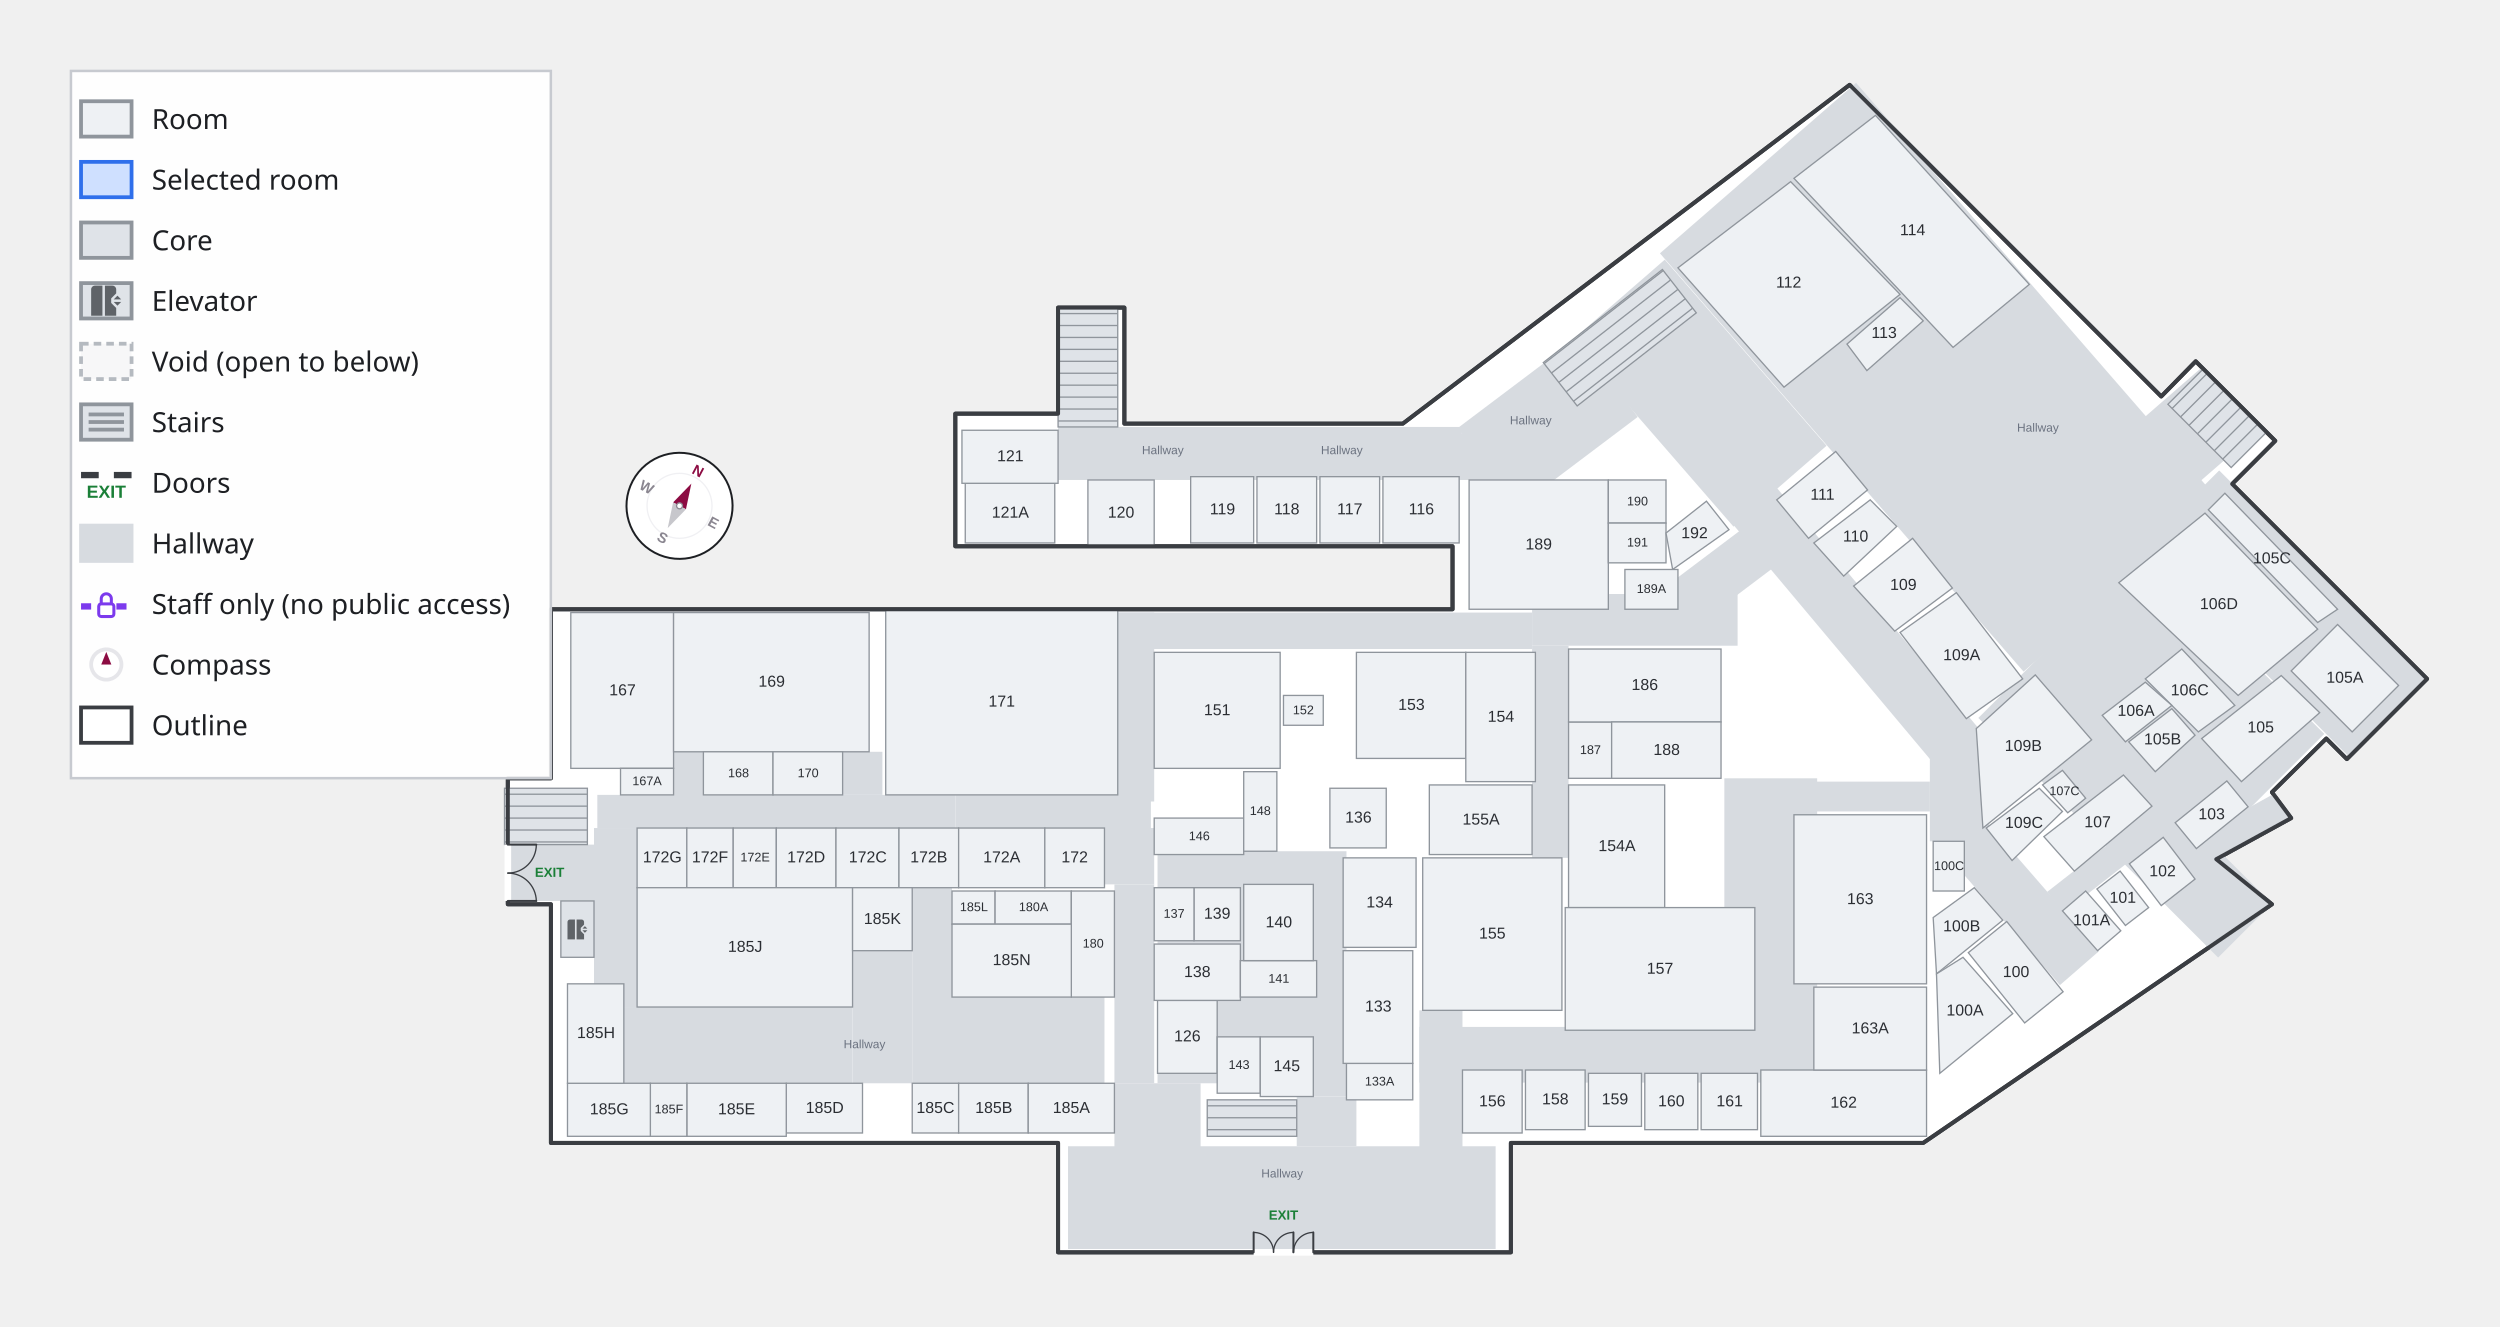
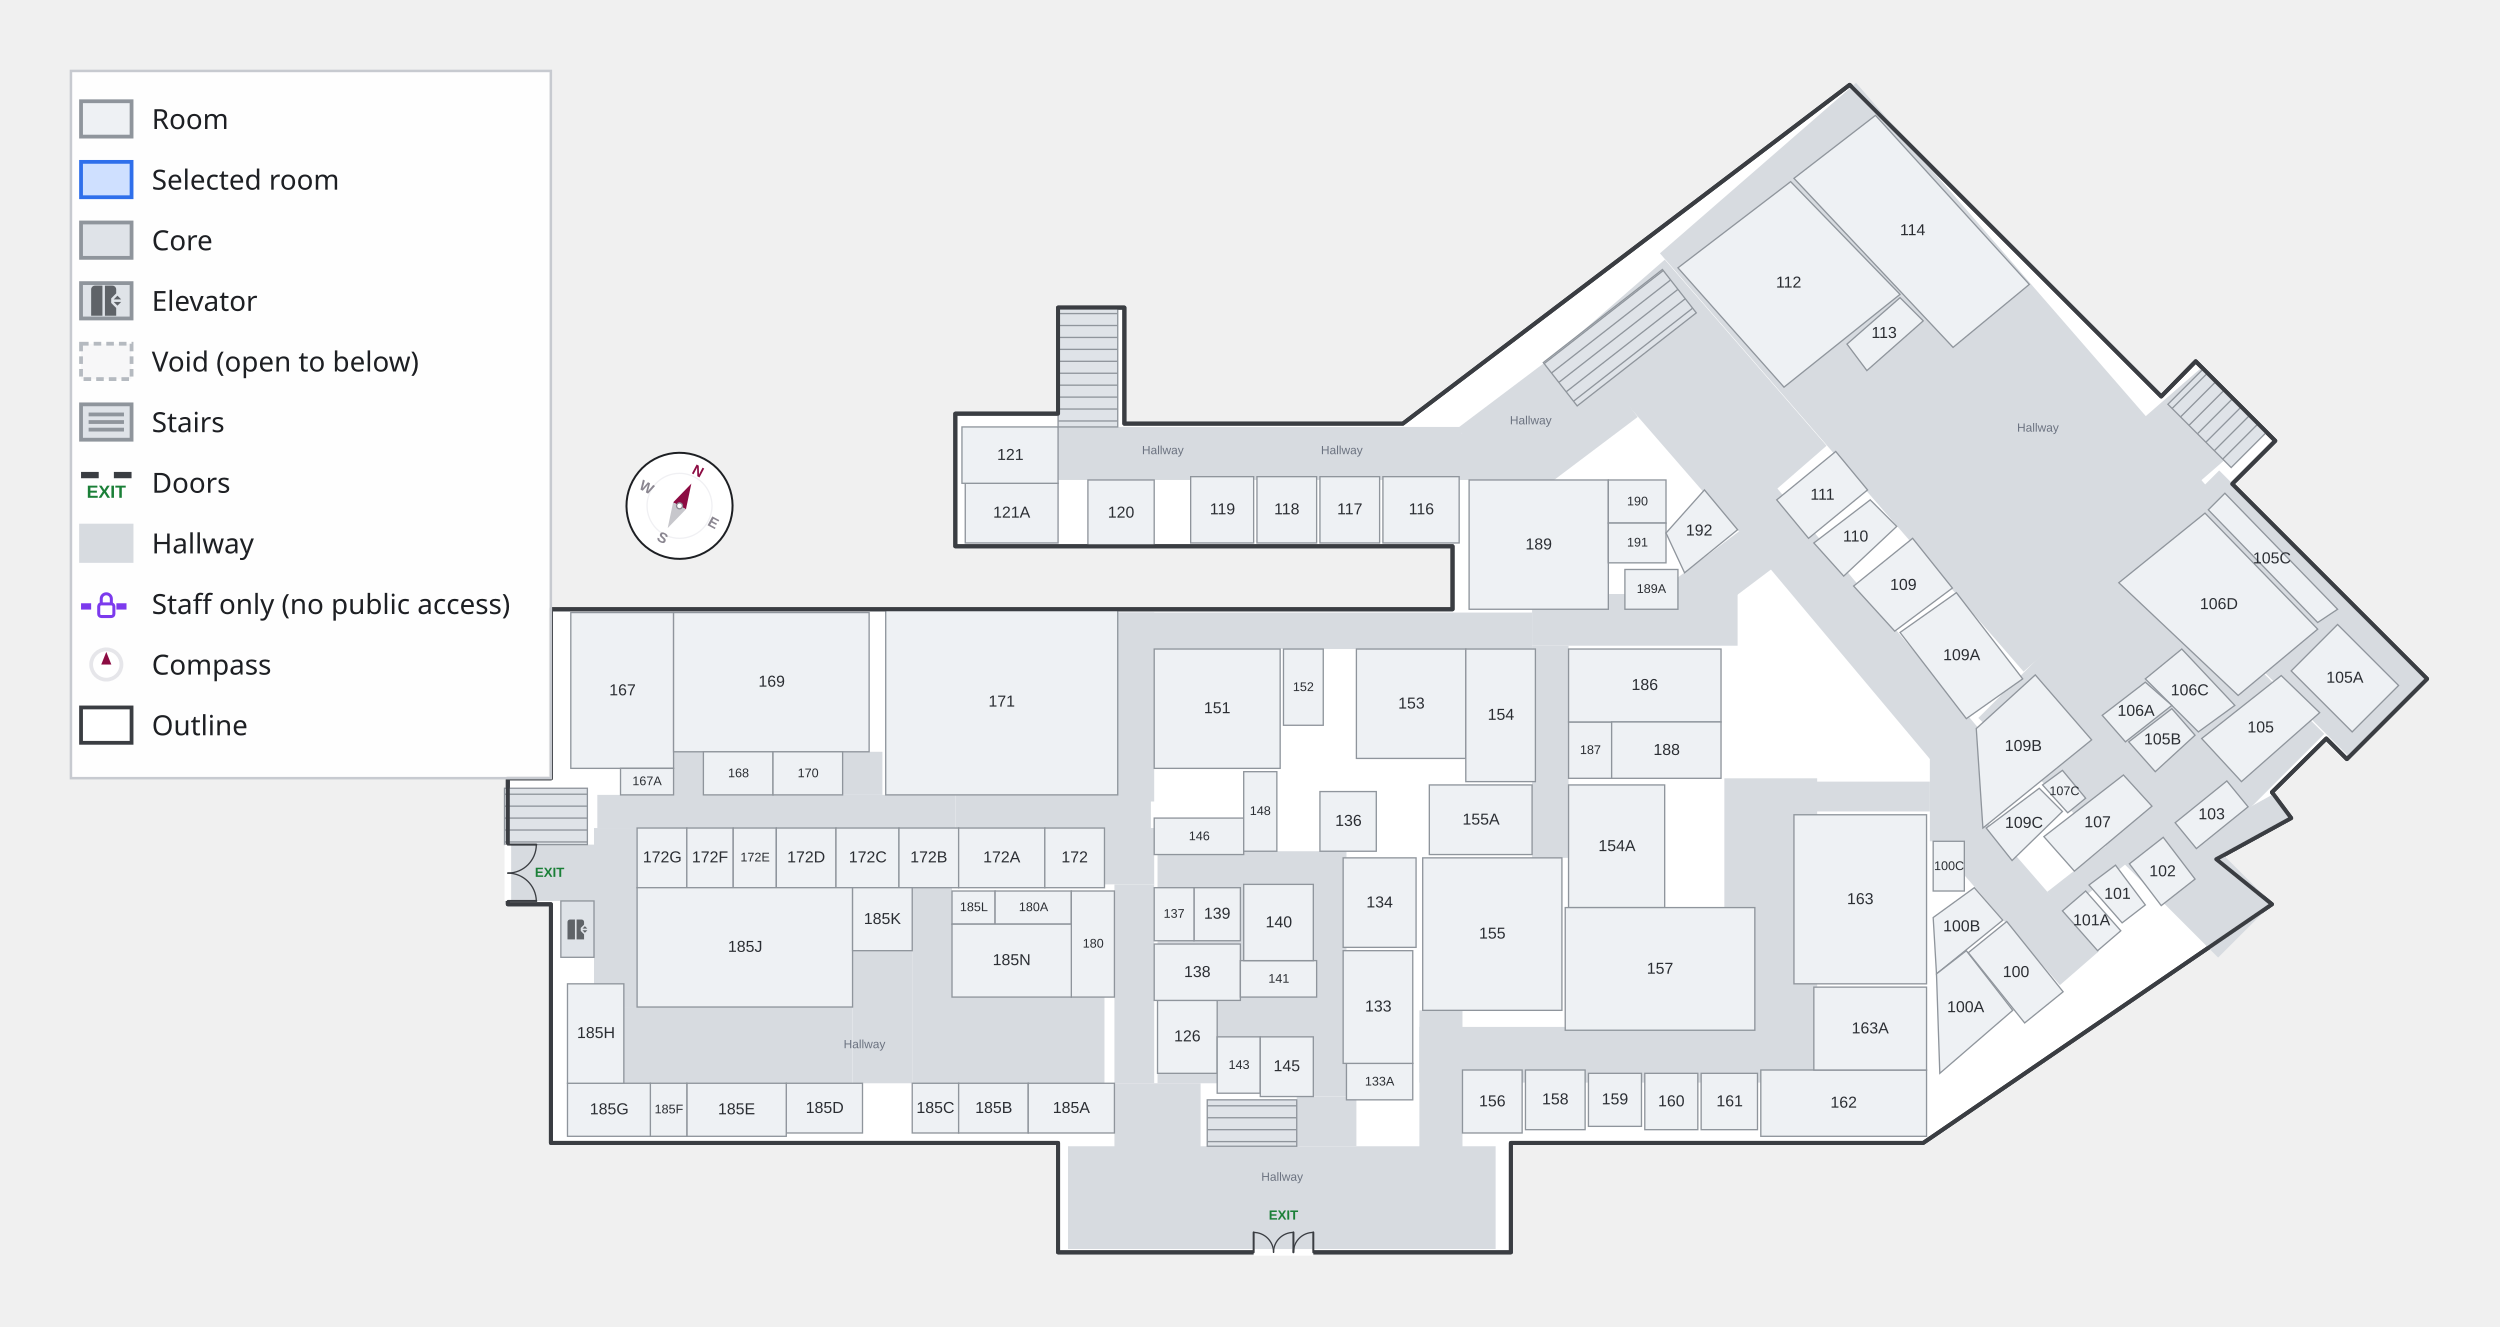
<svg xmlns="http://www.w3.org/2000/svg" viewBox="-761 -479 3771 2001" font-family="-apple-system, 'SF Pro Text', 'Helvetica Neue', Arial, sans-serif">
  <style>
    .floor { fill: #ffffff; stroke: #3a3d42; stroke-width: 6; stroke-linejoin: round; }
    .room  { fill: #eef1f4; stroke: #8f959c; stroke-width: 2; }
    .ours  { fill: #f5e3ea; stroke: #8f959c; stroke-width: 2; }
    .core  { fill: #dfe3e8; stroke: #8f959c; stroke-width: 2; }
    .void  { fill: #f7f7f8; stroke: #b5bac0; stroke-width: 2; stroke-dasharray: 10 8; }
    .dim   { fill: #8a8f96; text-anchor: middle; dominant-baseline: middle; }
    .stair { stroke: #8f959c; stroke-width: 2; }
    .hall  { fill: #d7dbe0; stroke: none; }
    .hall-lbl { fill: #6b7280; font-size: 18px; text-anchor: middle; dominant-baseline: middle; }
    .authwall { stroke: #7c3aed; stroke-width: 6; stroke-dasharray: 10 8; }
    .door  { stroke: #ffffff; stroke-width: 10; }
    .lbl   { fill: #2b2e33; font-size: 24px; text-anchor: middle; dominant-baseline: middle; }
    .lblS  { fill: #2b2e33; font-size: 19px; text-anchor: middle; dominant-baseline: middle; }
    .name  { fill: #1d1f23; font-size: 30px; font-weight: 700; text-anchor: middle; dominant-baseline: middle; }
    .exit  { fill: #1a7f37; font-size: 20px; font-weight: 700; text-anchor: middle; dominant-baseline: middle; }
    .compass-letter { font-size: 22px; font-weight: 600; fill: #8a8690; text-anchor: middle; }
    .compass-north  { fill: #8C0B42; }
    .floor-edge { fill:none; stroke:#3a3d42; stroke-width:6; stroke-linejoin:round; }
  </style>
  <polygon class="floor" points="70,695 70,440 1430,440 1430,345 680,345 680,145 835,145 835,-15 935,-15 935,160 1355,160 2029,-351 2499,119 2551,66 2671,186 2606,251 2900,545 2779,666 2748,635 2666,716 2695,755 2582,817 2666,885 2140,1245 1518,1245 1518,1410 835,1410 835,1245 70,1245 70,885 5,885 5,695" />
  <rect class="hall" x="140" y="720" width="540" height="50" />
  <rect class="hall" x="135" y="770" width="65" height="270" />
  <rect class="hall" x="615" y="860" width="60" height="300" />
  <rect class="hall" x="525" y="940" width="90" height="215" />
  <rect class="hall" x="180" y="1040" width="345" height="115" />
  <rect class="hall" x="5" y="795" width="130" height="85" />
  <rect class="hall" x="255" y="650" width="55" height="85" />
  <rect class="hall" x="510" y="655" width="60" height="65" />
  <rect class="hall" x="665" y="1025" width="240" height="130" />
  <rect class="hall" x="680" y="720" width="295" height="55" />
  <rect class="hall" x="900" y="770" width="80" height="85" />
  <rect class="hall" x="920" y="855" width="60" height="300" />
  <rect class="hall" x="1195" y="1175" width="90" height="75" />
  <rect class="hall" x="850" y="1250" width="645" height="155" />
  <rect class="hall" x="920" y="1155" width="130" height="145" />
  <rect class="hall" x="985" y="805" width="285" height="350" />
  <rect class="hall" x="1220" y="1130" width="55" height="45" />
  <rect class="hall" x="920" y="445" width="60" height="285" />
  <rect class="hall" x="925" y="445" width="625" height="55" />
  <rect class="hall" x="1550" y="495" width="55" height="320" />
  <rect class="hall" x="1380" y="1045" width="65" height="210" />
  <rect class="hall" x="1380" y="1070" width="605" height="84" />
  <rect class="hall" x="1840" y="695" width="140" height="380" />
  <rect class="hall" x="835" y="165" width="609" height="80" />
  <rect class="hall" x="1747" y="-106" width="836" height="392" transform="rotate(49 2165 90)" />
  <rect class="hall" x="2600" y="225" width="167" height="444" transform="rotate(135 2684 447)" />
  <rect class="hall" x="2291" y="440" width="386" height="352" transform="rotate(45 2484 616)" />
  <rect class="hall" x="2602" y="704" width="45" height="129" transform="rotate(61 2625 769)" />
  <rect class="hall" x="2508" y="819" width="137" height="115" transform="rotate(45 2577 877)" />
  <rect class="hall" x="1709" y="-72" width="186" height="372" transform="rotate(139 1802 114)" />
  <rect class="hall" x="2368" y="782" width="40" height="124" transform="rotate(52 2388 844)" />
  <rect class="hall" x="2252" y="755" width="78" height="258" transform="rotate(319 2291 884)" />
  <rect class="hall" x="2150" y="650" width="83" height="140" />
  <rect class="hall" x="2003" y="225" width="86" height="499" transform="rotate(320 2046 475)" />
  <rect class="hall" x="1460" y="83" width="227" height="150" transform="rotate(323 1574 158)" />
  <rect class="hall" x="1435" y="175" width="70" height="70" />
  <rect class="hall" x="1550" y="417" width="310" height="78" />
  <rect class="hall" x="1795" y="302" width="75" height="180" transform="rotate(53 1833 392)" />
  <rect class="hall" x="2502" y="97" width="114" height="128" transform="rotate(319 2559 161)" />
  <rect class="hall" x="1975" y="700" width="175" height="45" />
  <text class="hall-lbl" x="2313" y="167">Hallway</text>
  <text class="hall-lbl" x="543" y="1097">Hallway</text>
-   <text class="hall-lbl" x="1173" y="1292">Hallway</text>
+   <text class="hall-lbl" x="1173" y="1297">Hallway</text>
  <text class="hall-lbl" x="1263" y="201">Hallway</text>
  <text class="hall-lbl" x="1548" y="156">Hallway</text>
  <text class="hall-lbl" x="993" y="201">Hallway</text>
  <rect class="core" x="85" y="880" width="50" height="85" />
  <g class="icon" transform="translate(95,908) scale(1.25)">
    <path d="m21 16-3-3h6zm0-8-3 3h6zm-12-8h-6c-1.654 0-3 1.346-3 3v21h9zm11 6.171v-3.171c0-1.654-1.346-3-3-3h-6v24h9v-6.171l-4-4v-3.657l4-4z" fill="#5f6368" />
  </g>
  <rect class="room" x="100" y="445" width="155" height="235" />
  <text class="lbl" x="178" y="563">167</text>
  <rect class="room" x="175" y="680" width="80" height="40" />
  <text class="lblS" x="215" y="700">167A</text>
  <rect class="room" x="255" y="445" width="295" height="210" />
  <text class="lbl" x="403" y="550">169</text>
  <rect class="room" x="300" y="655" width="105" height="65" />
  <text class="lblS" x="353" y="688">168</text>
  <rect class="room" x="405" y="655" width="105" height="65" />
  <text class="lblS" x="458" y="688">170</text>
  <rect class="room" x="200" y="770" width="75" height="90" />
  <text class="lbl" x="238" y="815">172G</text>
  <rect class="room" x="275" y="770" width="70" height="90" />
  <text class="lbl" x="310" y="815">172F</text>
  <rect class="room" x="345" y="770" width="65" height="90" />
  <text class="lblS" x="378" y="815">172E</text>
  <rect class="room" x="410" y="770" width="90" height="90" />
  <text class="lbl" x="455" y="815">172D</text>
  <rect class="room" x="500" y="770" width="95" height="90" />
  <text class="lbl" x="548" y="815">172C</text>
  <rect class="room" x="595" y="770" width="90" height="90" />
  <text class="lbl" x="640" y="815">172B</text>
  <rect class="room" x="200" y="860" width="325" height="180" />
  <text class="lbl" x="363" y="950">185J</text>
  <rect class="room" x="525" y="860" width="90" height="95" />
  <text class="lbl" x="570" y="908">185K</text>
  <rect class="room" x="615" y="1155" width="70" height="75" />
  <text class="lbl" x="650" y="1193">185C</text>
  <rect class="room" x="425" y="1155" width="115" height="75" />
  <text class="lbl" x="483" y="1193">185D</text>
  <rect class="room" x="275" y="1155" width="150" height="80" />
  <text class="lbl" x="350" y="1195">185E</text>
  <rect class="room" x="220" y="1155" width="55" height="80" />
  <text class="lblS" x="248" y="1195">185F</text>
  <rect class="room" x="95" y="1155" width="125" height="80" />
  <text class="lbl" x="158" y="1195">185G</text>
  <rect class="room" x="95" y="1005" width="85" height="150" />
  <text class="lbl" x="138" y="1080">185H</text>
  <rect class="room" x="575" y="440" width="350" height="280" />
  <text class="lbl" x="750" y="580">171</text>
-   <rect class="room" x="980" y="505" width="190" height="175" />
-   <text class="lbl" x="1075" y="593">151</text>
-   <rect class="room" x="1175" y="570" width="60" height="45" />
-   <text class="lblS" x="1205" y="593">152</text>
-   <rect class="room" x="1285" y="505" width="165" height="160" />
-   <text class="lbl" x="1368" y="585">153</text>
-   <rect class="room" x="1450" y="505" width="105" height="195" />
-   <text class="lbl" x="1503" y="603">154</text>
+   <rect class="room" x="980" y="500" width="190" height="180" />
+   <text class="lbl" x="1075" y="590">151</text>
+   <rect class="room" x="1175" y="500" width="60" height="115" />
+   <text class="lblS" x="1205" y="558">152</text>
+   <rect class="room" x="1285" y="500" width="165" height="165" />
+   <text class="lbl" x="1368" y="583">153</text>
+   <rect class="room" x="1450" y="500" width="105" height="200" />
+   <text class="lbl" x="1503" y="600">154</text>
  <rect class="room" x="1605" y="610" width="65" height="85" />
  <text class="lblS" x="1638" y="653">187</text>
  <rect class="room" x="1605" y="500" width="230" height="110" />
  <text class="lbl" x="1720" y="555">186</text>
  <rect class="room" x="1670" y="610" width="165" height="85" />
  <text class="lbl" x="1753" y="653">188</text>
  <rect class="room" x="675" y="865" width="65" height="50" />
  <text class="lblS" x="708" y="890">185L</text>
  <rect class="room" x="740" y="865" width="115" height="50" />
  <text class="lblS" x="798" y="890">180A</text>
  <rect class="room" x="685" y="770" width="130" height="90" />
  <text class="lbl" x="750" y="815">172A</text>
  <rect class="room" x="815" y="770" width="90" height="90" />
  <text class="lbl" x="860" y="815">172</text>
  <rect class="room" x="855" y="865" width="65" height="160" />
  <text class="lblS" x="888" y="945">180</text>
  <rect class="room" x="675" y="915" width="180" height="110" />
  <text class="lbl" x="765" y="970">185N</text>
  <rect class="room" x="685" y="1155" width="105" height="75" />
  <text class="lbl" x="738" y="1193">185B</text>
  <rect class="room" x="790" y="1155" width="130" height="75" />
  <text class="lbl" x="855" y="1193">185A</text>
  <rect class="room" x="1895" y="1135" width="250" height="100" />
  <text class="lbl" x="2020" y="1185">162</text>
  <rect class="room" x="1975" y="1010" width="170" height="125" />
  <text class="lbl" x="2060" y="1073">163A</text>
  <rect class="room" x="1945" y="750" width="200" height="255" />
  <text class="lbl" x="2045" y="878">163</text>
  <rect class="room" x="1605" y="705" width="145" height="185" />
  <text class="lbl" x="1678" y="798">154A</text>
  <rect class="room" x="1395" y="705" width="155" height="105" />
  <text class="lbl" x="1473" y="758">155A</text>
  <rect class="room" x="1385" y="815" width="210" height="230" />
  <text class="lbl" x="1490" y="930">155</text>
  <rect class="room" x="1445" y="1135" width="90" height="95" />
  <text class="lbl" x="1490" y="1183">156</text>
  <rect class="room" x="1540" y="1135" width="90" height="90" />
  <text class="lbl" x="1585" y="1180">158</text>
  <rect class="room" x="1635" y="1140" width="80" height="80" />
  <text class="lbl" x="1675" y="1180">159</text>
  <rect class="room" x="1720" y="1140" width="80" height="85" />
  <text class="lbl" x="1760" y="1183">160</text>
  <rect class="room" x="1805" y="1140" width="85" height="85" />
  <text class="lbl" x="1848" y="1183">161</text>
  <rect class="room" x="985" y="1030" width="90" height="110" />
  <text class="lbl" x="1030" y="1085">126</text>
  <rect class="room" x="1075" y="1085" width="65" height="85" />
  <text class="lblS" x="1108" y="1128">143</text>
  <rect class="room" x="1140" y="1085" width="80" height="90" />
  <text class="lbl" x="1180" y="1130">145</text>
  <rect class="room" x="1270" y="1125" width="100" height="55" />
  <text class="lblS" x="1320" y="1153">133A</text>
  <rect class="room" x="980" y="945" width="130" height="85" />
  <text class="lbl" x="1045" y="988">138</text>
  <rect class="room" x="1110" y="970" width="115" height="55" />
  <text class="lblS" x="1168" y="998">141</text>
  <rect class="room" x="1115" y="855" width="105" height="115" />
  <text class="lbl" x="1168" y="913">140</text>
  <rect class="room" x="1040" y="860" width="70" height="80" />
  <text class="lbl" x="1075" y="900">139</text>
  <rect class="room" x="980" y="860" width="60" height="80" />
  <text class="lblS" x="1010" y="900">137</text>
  <rect class="room" x="980" y="755" width="135" height="55" />
  <text class="lblS" x="1048" y="783">146</text>
  <rect class="room" x="1115" y="685" width="50" height="120" />
  <text class="lblS" x="1140" y="745">148</text>
-   <rect class="room" x="1245" y="710" width="85" height="90" />
-   <text class="lbl" x="1288" y="755">136</text>
+   <rect class="room" x="1230" y="715" width="85" height="90" />
+   <text class="lbl" x="1273" y="760">136</text>
  <rect class="room" x="1265" y="955" width="105" height="170" />
  <text class="lbl" x="1318" y="1040">133</text>
  <rect class="room" x="1265" y="815" width="110" height="135" />
  <text class="lbl" x="1320" y="883">134</text>
  <rect class="room" x="1455" y="245" width="210" height="195" />
  <text class="lbl" x="1560" y="343">189</text>
  <polygon class="room" points="1919,275 2008,202 2056,260 1967,333" />
  <text class="lbl" x="1988" y="268">111</text>
  <polygon class="room" points="1975,340 2060,275 2100,315 2020,390" />
  <text class="lbl" x="2038" y="331">110</text>
  <polygon class="room" points="2035,405 2124,333 2184,408 2097,473" />
  <text class="lbl" x="2110" y="404">109</text>
  <polygon class="room" points="2190,415 2290,545 2205,605 2105,475" />
  <text class="lbl" x="2198" y="510">109A</text>
  <polygon class="room" points="2315,710 2350,745 2274,819 2235,770" />
  <text class="lbl" x="2292" y="763">109C</text>
  <rect class="room" x="2155" y="790" width="47" height="75" />
  <text class="lblS" x="2179" y="828">100C</text>
  <polygon class="room" points="2155,905 2217,860 2260,909 2160,990" />
  <text class="lbl" x="2198" y="919">100B</text>
-   <polygon class="room" points="2200,965 2275,1050 2165,1140 2160,990" />
-   <text class="lbl" x="2203" y="1046">100A</text>
+   <polygon class="room" points="2205,955 2275,1045 2165,1140 2160,990" />
+   <text class="lbl" x="2204" y="1041">100A</text>
  <polygon class="room" points="2208,958 2266,911 2351,1017 2293,1064" />
  <text class="lbl" x="2280" y="988">100</text>
  <rect class="room" x="1325" y="240" width="115" height="100" />
  <text class="lbl" x="1383" y="290">116</text>
  <rect class="room" x="1230" y="240" width="90" height="100" />
  <text class="lbl" x="1275" y="290">117</text>
  <rect class="room" x="1135" y="240" width="90" height="100" />
  <text class="lbl" x="1180" y="290">118</text>
  <rect class="room" x="1035" y="240" width="95" height="100" />
  <text class="lbl" x="1083" y="290">119</text>
  <rect class="room" x="880" y="245" width="100" height="100" />
  <text class="lbl" x="930" y="295">120</text>
-   <rect class="room" x="695" y="250" width="135" height="90" />
-   <text class="lbl" x="763" y="295">121A</text>
-   <rect class="room" x="690" y="170" width="145" height="80" />
-   <text class="lbl" x="763" y="210">121</text>
+   <rect class="room" x="695" y="250" width="140" height="90" />
+   <text class="lbl" x="765" y="295">121A</text>
+   <rect class="room" x="690" y="165" width="145" height="85" />
+   <text class="lbl" x="763" y="208">121</text>
  <polygon class="room" points="2695,533 2765,463 2857,555 2787,625" />
  <text class="lbl" x="2776" y="544">105A</text>
  <polygon class="room" points="2560,635 2680,540 2738,596 2620,700" />
  <text class="lbl" x="2649" y="619">105</text>
  <polygon class="room" points="2475,545 2530,500 2610,585 2555,625" />
  <text class="lbl" x="2542" y="563">106C</text>
  <polygon class="room" points="2410,600 2475,550 2515,585 2445,640" />
  <text class="lbl" x="2461" y="594">106A</text>
  <polygon class="room" points="2565,295 2735,470 2615,570 2435,400" />
  <text class="lbl" x="2586" y="433">106D</text>
  <polygon class="room" points="2450,640 2515,590 2550,630 2490,685" />
  <text class="lbl" x="2501" y="637">105B</text>
  <polygon class="room" points="2502,784 2550,847 2499,887 2451,824" />
  <text class="lbl" x="2501" y="836">102</text>
-   <polygon class="room" points="2437,835 2480,890 2445,917 2402,862" />
-   <text class="lbl" x="2441" y="876">101</text>
+   <polygon class="room" points="2430,826 2475,886 2440,913 2390,856" />
+   <text class="lbl" x="2433" y="870">101</text>
  <polygon class="room" points="2385,865 2438,925 2403,955 2350,895" />
  <text class="lbl" x="2394" y="910">101A</text>
  <polygon class="room" points="2320,705 2350,683 2385,725 2358,747" />
  <text class="lblS" x="2353" y="715">107C</text>
  <polygon class="room" points="2485,737 2368,835 2322,783 2442,690" />
  <text class="lbl" x="2403" y="762">107</text>
  <polygon class="room" points="2309,539 2394,637 2230,770 2220,620" />
  <text class="lbl" x="2291" y="647">109B</text>
  <polygon class="room" points="2520,762 2598,699 2630,738 2552,801" />
  <text class="lbl" x="2575" y="750">103</text>
  <polygon class="room" points="1770,-75 1940,-205 2105,-35 1930,105" />
  <text class="lbl" x="1937" y="-52">112</text>
  <polygon class="room" points="1945,-210 2068,-305 2300,-50 2185,45" />
  <text class="lbl" x="2124" y="-131">114</text>
  <polygon class="room" points="2105,-30 2140,5 2055,80 2025,40" />
  <text class="lbl" x="2081" y="24">113</text>
  <polygon class="room" points="2595,265 2765,440 2735,460 2570,290" />
  <text class="lbl" x="2666" y="364">105C</text>
  <rect class="room" x="1665" y="245" width="87" height="65" />
  <text class="lblS" x="1709" y="278">190</text>
  <rect class="room" x="1665" y="310" width="87" height="60" />
  <text class="lblS" x="1709" y="340">191</text>
-   <polygon class="room" points="1752,325 1813,277 1847,320 1762,380" />
-   <text class="lbl" x="1795" y="326">192</text>
+   <polygon class="room" points="1752,325 1810,260 1860,320 1780,385" />
+   <text class="lbl" x="1802" y="322">192</text>
  <rect class="room" x="1690" y="380" width="80" height="60" />
  <text class="lblS" x="1730" y="410">189A</text>
  <rect class="room" x="1600" y="890" width="286" height="185" />
  <text class="lbl" x="1743" y="983">157</text>
  <rect class="core" x="0" y="710" width="125" height="85" />
  <g class="stair">
    <line x1="0" y1="719" x2="125" y2="719" />
    <line x1="0" y1="737" x2="125" y2="737" />
    <line x1="0" y1="755" x2="125" y2="755" />
    <line x1="0" y1="773" x2="125" y2="773" />
    <line x1="0" y1="791" x2="125" y2="791" />
  </g>
  <rect class="core" x="835" y="-15" width="90" height="180" />
  <g class="stair">
    <line x1="835" y1="-6" x2="925" y2="-6" />
    <line x1="835" y1="12" x2="925" y2="12" />
    <line x1="835" y1="30" x2="925" y2="30" />
    <line x1="835" y1="48" x2="925" y2="48" />
    <line x1="835" y1="66" x2="925" y2="66" />
    <line x1="835" y1="84" x2="925" y2="84" />
    <line x1="835" y1="102" x2="925" y2="102" />
    <line x1="835" y1="120" x2="925" y2="120" />
    <line x1="835" y1="138" x2="925" y2="138" />
    <line x1="835" y1="156" x2="925" y2="156" />
  </g>
-   <rect class="core" x="1060" y="1180" width="135" height="55" />
+   <rect class="core" x="1060" y="1180" width="135" height="70" />
  <g class="stair">
    <line x1="1060" y1="1189" x2="1195" y2="1189" />
    <line x1="1060" y1="1207" x2="1195" y2="1207" />
    <line x1="1060" y1="1225" x2="1195" y2="1225" />
+     <line x1="1060" y1="1243" x2="1195" y2="1243" />
  </g>
  <rect class="core" x="1640" y="-84" width="83" height="228" transform="rotate(232 1682 30)" />
  <g class="stair" transform="rotate(232 1682 30)">
    <line x1="1649" y1="-84" x2="1649" y2="144" />
    <line x1="1667" y1="-84" x2="1667" y2="144" />
    <line x1="1685" y1="-84" x2="1685" y2="144" />
    <line x1="1703" y1="-84" x2="1703" y2="144" />
    <line x1="1721" y1="-84" x2="1721" y2="144" />
  </g>
  <rect class="core" x="2546" y="84" width="75" height="135" transform="rotate(315 2584 152)" />
  <g class="stair" transform="rotate(315 2584 152)">
    <line x1="2546" y1="93" x2="2621" y2="93" />
    <line x1="2546" y1="111" x2="2621" y2="111" />
    <line x1="2546" y1="129" x2="2621" y2="129" />
    <line x1="2546" y1="147" x2="2621" y2="147" />
    <line x1="2546" y1="165" x2="2621" y2="165" />
    <line x1="2546" y1="183" x2="2621" y2="183" />
    <line x1="2546" y1="201" x2="2621" y2="201" />
  </g>
  <polygon class="floor-edge" points="70,695 70,440 1430,440 1430,345 680,345 680,145 835,145 835,-15 935,-15 935,160 1355,160 2029,-351 2499,119 2551,66 2671,186 2606,251 2900,545 2779,666 2748,635 2666,716 2695,755 2582,817 2666,885 2140,1245 1518,1245 1518,1410 835,1410 835,1245 70,1245 70,885 5,885 5,695" />
  <line class="door" x1="5" y1="880" x2="5" y2="795" />
  <text class="exit" x="68" y="838">EXIT</text>
  <g class="door-swing" fill="none" stroke="#3a3d42" stroke-width="3" stroke-linecap="round">
    <line x1="5" y1="880" x2="48" y2="880" />
    <path d="M48,880 A43,43 0 0 0 5,838" stroke-width="2" />
    <line x1="5" y1="795" x2="48" y2="795" />
    <path d="M48,795 A43,43 0 0 1 5,838" stroke-width="2" />
  </g>
  <line class="door" x1="1220" y1="1410" x2="1130" y2="1410" />
  <text class="exit" x="1175" y="1355">EXIT</text>
  <g class="door-swing" fill="none" stroke="#3a3d42" stroke-width="3" stroke-linecap="round">
    <line x1="1220" y1="1410" x2="1220" y2="1380" />
    <path d="M1220,1380 A30,30 0 0 0 1190,1410" stroke-width="2" />
    <line x1="1190" y1="1410" x2="1190" y2="1380" />
    <path d="M1190,1380 A30,30 0 0 0 1160,1410" stroke-width="2" />
    <line x1="1130" y1="1410" x2="1130" y2="1380" />
    <path d="M1130,1380 A30,30 0 0 1 1160,1410" stroke-width="2" />
  </g>
  <g class="compass" transform="translate(264,284) rotate(28)">
    <circle r="80" fill="#ffffff" stroke="#1d1f23" stroke-width="3" />
    <circle r="49" fill="none" stroke="#f0f0f3" stroke-width="2" />
    <path d="M0,-38 L11,0 L-11,0 Z" fill="#8C0B42" />
    <path d="M0,38 L11,0 L-11,0 Z" fill="#c7c7cc" />
    <circle r="4.5" fill="#ffffff" stroke="#8a8690" stroke-width="2" />
    <text class="compass-letter compass-north" x="0" y="-52">N</text>
    <text class="compass-letter" x="0" y="62">S</text>
    <text class="compass-letter" x="57" y="6">E</text>
    <text class="compass-letter" x="-57" y="6">W</text>
  </g>
  <g class="legend" transform="translate(-654,-372) scale(3.81)">
    <rect x="0" y="0" width="190" height="280" fill="#ffffff" fill-opacity="0.92" stroke="#c7cad0" stroke-width="1" />
    <g transform="translate(4,12)">
      <rect x="0" y="0" width="20" height="14" fill="#eef1f4" stroke="#8f959c" stroke-width="1.5" />
      <text x="28" y="11" font-size="11" fill="#1d1f23" font-family="sans-serif">Room</text>
    </g>
    <g transform="translate(4,36)">
      <rect x="0" y="0" width="20" height="14" fill="#cfe0ff" stroke="#2f6feb" stroke-width="1.5" />
      <text x="28" y="11" font-size="11" fill="#1d1f23" font-family="sans-serif">Selected room</text>
    </g>
    <g transform="translate(4,60)">
      <rect x="0" y="0" width="20" height="14" fill="#dfe3e8" stroke="#8f959c" stroke-width="1.5" />
      <text x="28" y="11" font-size="11" fill="#1d1f23" font-family="sans-serif">Core</text>
    </g>
    <g transform="translate(4,84)">
      <rect x="0" y="0" width="20" height="14" fill="#dfe3e8" stroke="#8f959c" stroke-width="1.5" />
      <g class="icon" transform="translate(4,1) scale(0.496)">
        <path d="m21 16-3-3h6zm0-8-3 3h6zm-12-8h-6c-1.654 0-3 1.346-3 3v21h9zm11 6.171v-3.171c0-1.654-1.346-3-3-3h-6v24h9v-6.171l-4-4v-3.657l4-4z" fill="#5f6368" />
      </g>
      <text x="28" y="11" font-size="11" fill="#1d1f23" font-family="sans-serif">Elevator</text>
    </g>
    <g transform="translate(4,108)">
      <rect x="0" y="0" width="20" height="14" fill="#f7f7f8" stroke="#b5bac0" stroke-width="1.5" stroke-dasharray="3 2" />
      <text x="28" y="11" font-size="11" fill="#1d1f23" font-family="sans-serif">Void (open to below)</text>
    </g>
    <g transform="translate(4,132)">
      <rect x="0" y="0" width="20" height="14" fill="#dfe3e8" stroke="#8f959c" stroke-width="1.5" />
      <line x1="3" y1="4" x2="17" y2="4" stroke="#8f959c" stroke-width="1.5" />
      <line x1="3" y1="7" x2="17" y2="7" stroke="#8f959c" stroke-width="1.5" />
      <line x1="3" y1="10" x2="17" y2="10" stroke="#8f959c" stroke-width="1.5" />
      <text x="28" y="11" font-size="11" fill="#1d1f23" font-family="sans-serif">Stairs</text>
    </g>
    <g transform="translate(4,156)">
      <line x1="0" y1="4" x2="7" y2="4" stroke="#3a3d42" stroke-width="2.5" />
      <line x1="13" y1="4" x2="20" y2="4" stroke="#3a3d42" stroke-width="2.5" />
      <text x="10" y="13" fill="#1a7f37" font-size="7" font-weight="700" text-anchor="middle">EXIT</text>
      <text x="28" y="11" font-size="11" fill="#1d1f23" font-family="sans-serif">Doors</text>
    </g>
    <g transform="translate(4,180)">
      <rect x="0" y="0" width="20" height="14" fill="#d7dbe0" stroke="#d7dbe0" stroke-width="1.5" />
      <text x="28" y="11" font-size="11" fill="#1d1f23" font-family="sans-serif">Hallway</text>
    </g>
    <g transform="translate(4,204)">
      <line x1="0" y1="8" x2="20" y2="8" stroke="#7c3aed" stroke-width="2.5" stroke-dasharray="4 3" />
      <path d="M8,7 V5 A2,2 0 0 1 12,5 V7" fill="none" stroke="#7c3aed" stroke-width="1.2" />
      <rect x="7" y="7" width="6" height="5" rx="1" fill="#ffffff" stroke="#7c3aed" stroke-width="1.2" />
      <text x="28" y="11" font-size="11" fill="#1d1f23" font-family="sans-serif">Staff only (no public access)</text>
    </g>
    <g transform="translate(4,228)">
      <circle cx="10" cy="7" r="6" fill="#ffffff" stroke="#e6e6ea" stroke-width="1.5" />
      <path d="M10,2 L12,7 L8,7 Z" fill="#8C0B42" />
      <text x="28" y="11" font-size="11" fill="#1d1f23" font-family="sans-serif">Compass</text>
    </g>
    <g transform="translate(4,252)">
      <rect x="0" y="0" width="20" height="14" fill="#ffffff" stroke="#3a3d42" stroke-width="1.5" />
      <text x="28" y="11" font-size="11" fill="#1d1f23" font-family="sans-serif">Outline</text>
    </g>
  </g>
</svg>
